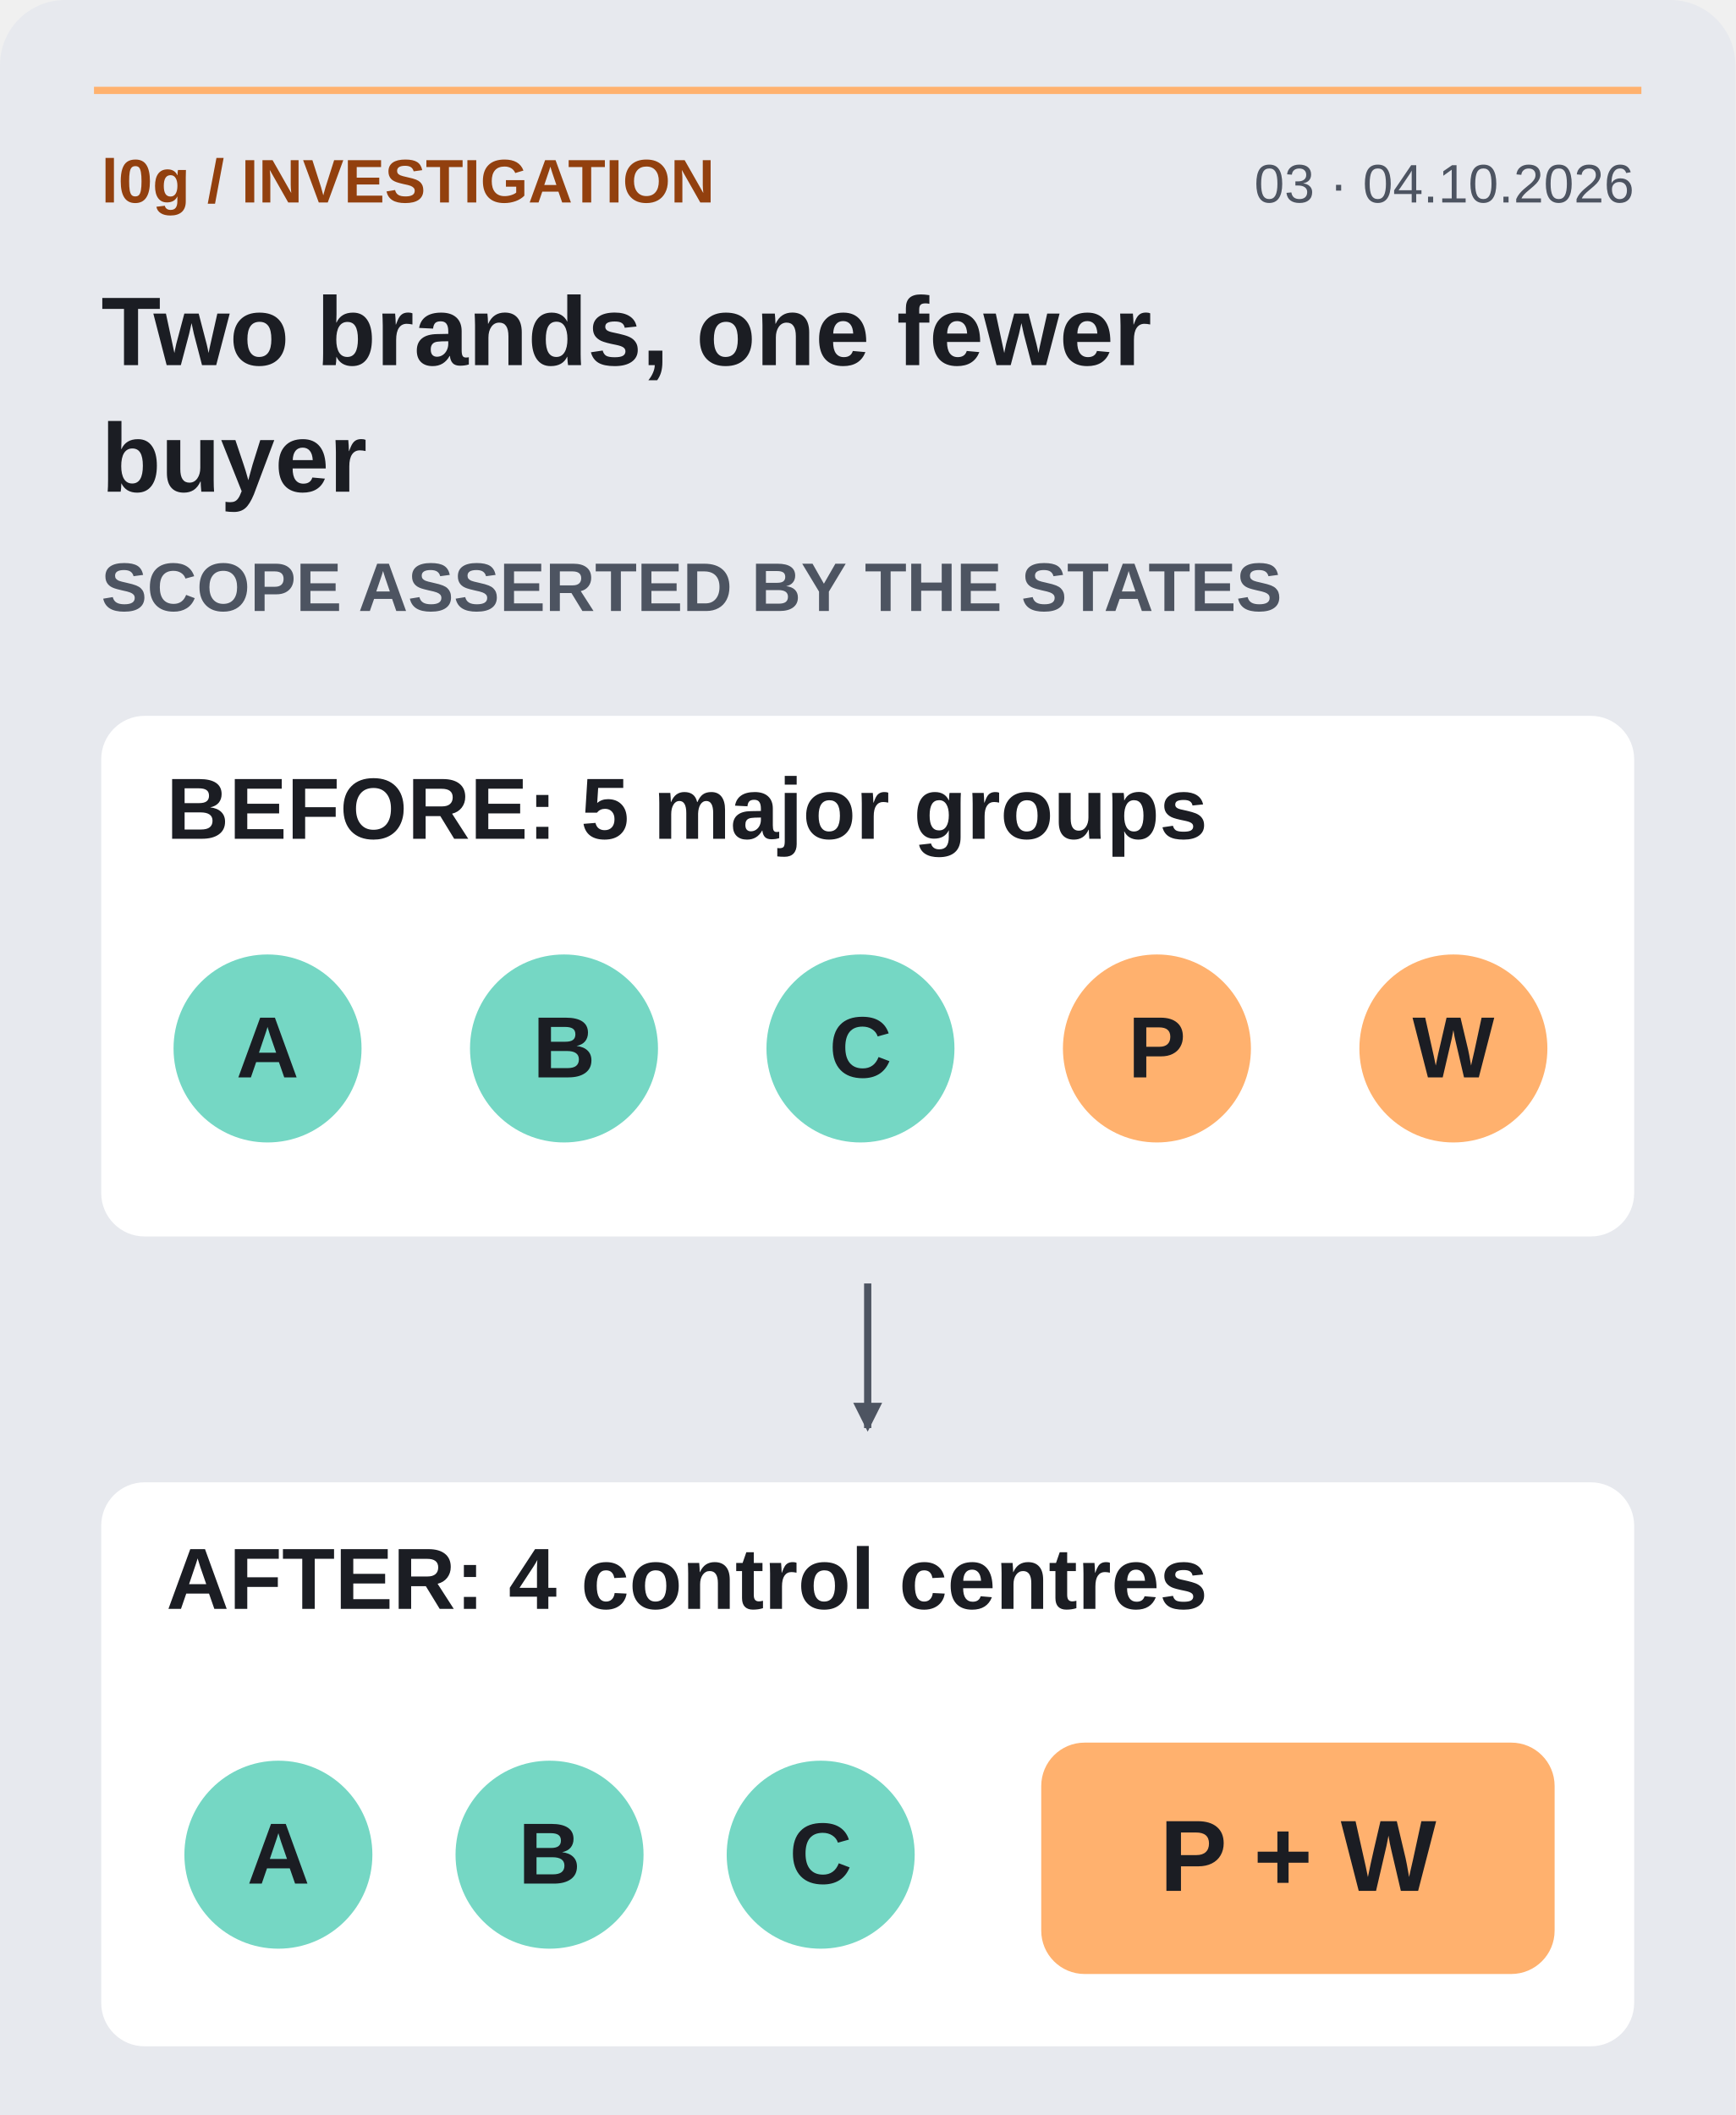
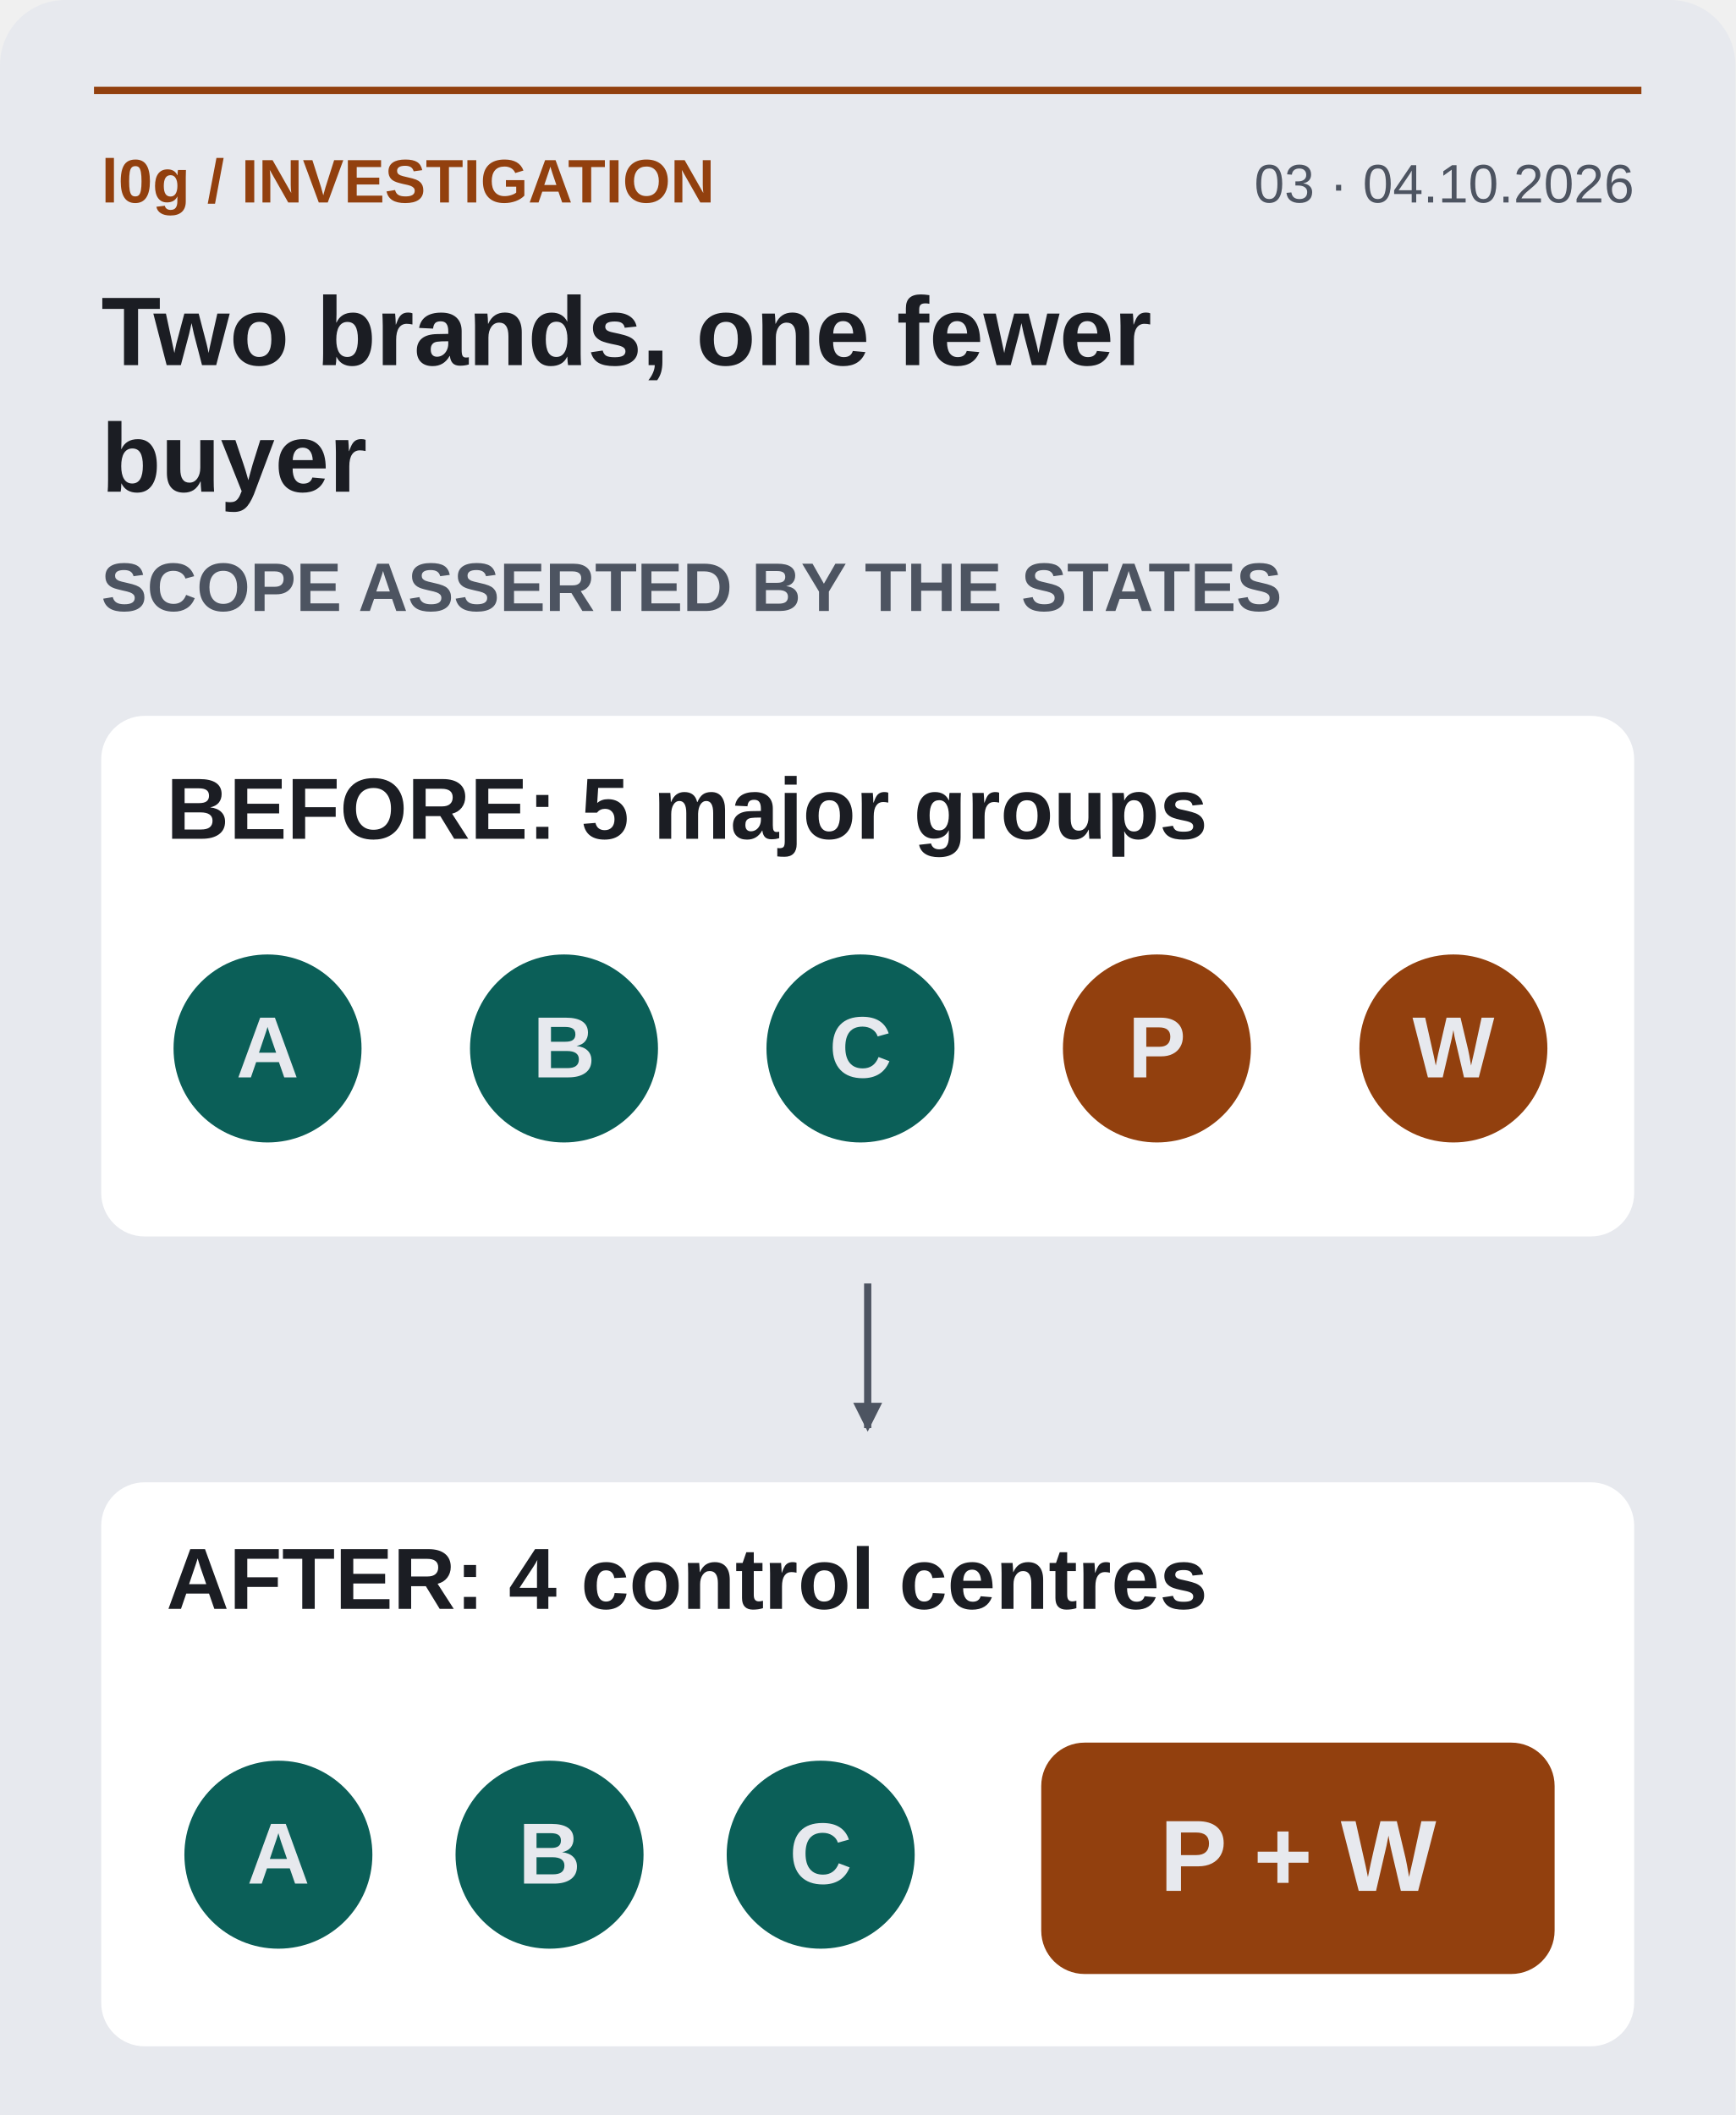
<svg xmlns="http://www.w3.org/2000/svg" viewBox="0 0 480 585" role="img" aria-labelledby="pw2026-03-concentration-en-panel1-light-title pw2026-03-concentration-en-panel1-light-desc" style="width:100%;height:auto" data-source-shape="complete-original" data-figure="3" width="480" height="585" data-crop-start="0" data-crop-end="585" data-panel="1">
  <defs>
    <marker id="pw2026-03-concentration-en-panel1-light-arrow" markerWidth="9" markerHeight="9" refX="7" refY="4" orient="auto" markerUnits="userSpaceOnUse">
      <path d="M0 0 L8 4 L0 8" fill="#4d5461" />
    </marker>
    <pattern id="pw2026-03-concentration-en-panel1-light-hatch" patternUnits="userSpaceOnUse" width="10" height="10">
-       <path d="M-2 2 L2 -2 M0 10 L10 0 M8 12 L12 8" stroke="#1b1d23" stroke-width="2" opacity=".2" />
+       <path d="M-2 2 L2 -2 M0 10 L10 0 M8 12 L12 8" stroke="#e7e9ee" stroke-width="2" opacity=".2" />
    </pattern>
  </defs>
  <defs>
    <clipPath id="pw2026-03-concentration-en-panel1-light-viewport" clipPathUnits="userSpaceOnUse">
      <rect x="0" y="0" width="480" height="585" />
    </clipPath>
  </defs>
  <g clip-path="url(#pw2026-03-concentration-en-panel1-light-viewport)" data-source-composition="complete-original">
    <rect x="0" y="0" width="480" height="1280" rx="18" fill="#e7e9ee" />
-     <line x1="26" y1="25" x2="454" y2="25" stroke="#ffb16e" stroke-width="2" />
+     <line x1="26" y1="25" x2="454" y2="25" stroke="#92400e" stroke-width="2" />
    <text x="28" y="56" fill="#92400e" font-family="Arial, Helvetica, sans-serif" font-size="17" font-weight="700" text-anchor="start">
      <tspan x="28" dy="0">l0g / INVESTIGATION</tspan>
    </text>
    <text x="452" y="56" fill="#4d5461" font-family="Arial, Helvetica, sans-serif" font-size="15" font-weight="400" text-anchor="end">
      <tspan x="452" dy="0">03 · 04.10.2026</tspan>
    </text>
    <text x="28" y="101" fill="#1b1d23" font-family="Arial, Helvetica, sans-serif" font-size="27" font-weight="700" text-anchor="start">
      <tspan x="28" dy="0">Two brands, one fewer</tspan>
      <tspan x="28" dy="35">buyer</tspan>
    </text>
    <text x="28" y="169" fill="#4d5461" font-family="Arial, Helvetica, sans-serif" font-size="19" font-weight="700" text-anchor="start">
      <tspan x="28" dy="0">SCOPE ASSERTED BY THE STATES</tspan>
    </text>
    <rect x="28" y="198" width="424" height="144" rx="12" fill="#ffffff" />
    <text x="46" y="232" fill="#1b1d23" font-family="Arial, Helvetica, sans-serif" font-size="24" font-weight="700" text-anchor="start">
      <tspan x="46" dy="0">BEFORE: 5 major groups</tspan>
    </text>
-     <circle cx="74" cy="290" r="26" fill="#75d7c4" />
-     <text x="74" y="298" fill="#1b1d23" font-family="Arial, Helvetica, sans-serif" font-size="24" font-weight="700" text-anchor="middle">
+     <circle cx="74" cy="290" r="26" fill="#0b5f58" />
+     <text x="74" y="298" fill="#e7e9ee" font-family="Arial, Helvetica, sans-serif" font-size="24" font-weight="700" text-anchor="middle">
      <tspan x="74" dy="0">A</tspan>
    </text>
-     <circle cx="156" cy="290" r="26" fill="#75d7c4" />
-     <text x="156" y="298" fill="#1b1d23" font-family="Arial, Helvetica, sans-serif" font-size="24" font-weight="700" text-anchor="middle">
+     <circle cx="156" cy="290" r="26" fill="#0b5f58" />
+     <text x="156" y="298" fill="#e7e9ee" font-family="Arial, Helvetica, sans-serif" font-size="24" font-weight="700" text-anchor="middle">
      <tspan x="156" dy="0">B</tspan>
    </text>
-     <circle cx="238" cy="290" r="26" fill="#75d7c4" />
-     <text x="238" y="298" fill="#1b1d23" font-family="Arial, Helvetica, sans-serif" font-size="24" font-weight="700" text-anchor="middle">
+     <circle cx="238" cy="290" r="26" fill="#0b5f58" />
+     <text x="238" y="298" fill="#e7e9ee" font-family="Arial, Helvetica, sans-serif" font-size="24" font-weight="700" text-anchor="middle">
      <tspan x="238" dy="0">C</tspan>
    </text>
-     <circle cx="320" cy="290" r="26" fill="#ffb16e" />
-     <text x="320" y="298" fill="#1b1d23" font-family="Arial, Helvetica, sans-serif" font-size="24" font-weight="700" text-anchor="middle">
+     <circle cx="320" cy="290" r="26" fill="#92400e" />
+     <text x="320" y="298" fill="#e7e9ee" font-family="Arial, Helvetica, sans-serif" font-size="24" font-weight="700" text-anchor="middle">
      <tspan x="320" dy="0">P</tspan>
    </text>
-     <circle cx="402" cy="290" r="26" fill="#ffb16e" />
-     <text x="402" y="298" fill="#1b1d23" font-family="Arial, Helvetica, sans-serif" font-size="24" font-weight="700" text-anchor="middle">
+     <circle cx="402" cy="290" r="26" fill="#92400e" />
+     <text x="402" y="298" fill="#e7e9ee" font-family="Arial, Helvetica, sans-serif" font-size="24" font-weight="700" text-anchor="middle">
      <tspan x="402" dy="0">W</tspan>
    </text>
    <line x1="240" y1="355" x2="240" y2="395" stroke="#4d5461" stroke-width="2" marker-end="url(#pw2026-03-concentration-en-panel1-light-arrow)" />
    <rect x="28" y="410" width="424" height="156" rx="12" fill="#ffffff" />
    <text x="46" y="445" fill="#1b1d23" font-family="Arial, Helvetica, sans-serif" font-size="24" font-weight="700" text-anchor="start">
      <tspan x="46" dy="0">AFTER: 4 control centres</tspan>
    </text>
-     <circle cx="77" cy="513" r="26" fill="#75d7c4" />
-     <text x="77" y="521" fill="#1b1d23" font-family="Arial, Helvetica, sans-serif" font-size="24" font-weight="700" text-anchor="middle">
+     <circle cx="77" cy="513" r="26" fill="#0b5f58" />
+     <text x="77" y="521" fill="#e7e9ee" font-family="Arial, Helvetica, sans-serif" font-size="24" font-weight="700" text-anchor="middle">
      <tspan x="77" dy="0">A</tspan>
    </text>
-     <circle cx="152" cy="513" r="26" fill="#75d7c4" />
-     <text x="152" y="521" fill="#1b1d23" font-family="Arial, Helvetica, sans-serif" font-size="24" font-weight="700" text-anchor="middle">
+     <circle cx="152" cy="513" r="26" fill="#0b5f58" />
+     <text x="152" y="521" fill="#e7e9ee" font-family="Arial, Helvetica, sans-serif" font-size="24" font-weight="700" text-anchor="middle">
      <tspan x="152" dy="0">B</tspan>
    </text>
-     <circle cx="227" cy="513" r="26" fill="#75d7c4" />
-     <text x="227" y="521" fill="#1b1d23" font-family="Arial, Helvetica, sans-serif" font-size="24" font-weight="700" text-anchor="middle">
+     <circle cx="227" cy="513" r="26" fill="#0b5f58" />
+     <text x="227" y="521" fill="#e7e9ee" font-family="Arial, Helvetica, sans-serif" font-size="24" font-weight="700" text-anchor="middle">
      <tspan x="227" dy="0">C</tspan>
    </text>
-     <rect x="288" y="482" width="142" height="64" rx="12" fill="#ffb16e" />
-     <text x="359" y="523" fill="#1b1d23" font-family="Arial, Helvetica, sans-serif" font-size="28" font-weight="700" text-anchor="middle">
+     <rect x="288" y="482" width="142" height="64" rx="12" fill="#92400e" />
+     <text x="359" y="523" fill="#e7e9ee" font-family="Arial, Helvetica, sans-serif" font-size="28" font-weight="700" text-anchor="middle">
      <tspan x="359" dy="0">P + W</tspan>
    </text>
    <text x="28" y="620" fill="#1b1d23" font-family="Arial, Helvetica, sans-serif" font-size="26" font-weight="700" text-anchor="start">
      <tspan x="28" dy="0">27%: two markets, two</tspan>
      <tspan x="28" dy="32">measures</tspan>
    </text>
    <text x="28" y="683" fill="#1b1d23" font-family="Arial, Helvetica, sans-serif" font-size="22" font-weight="700" text-anchor="start">
      <tspan x="28" dy="0">Wide-release film distribution</tspan>
    </text>
-     <rect x="28" y="735" width="424" height="35" rx="0" fill="#536e81" />
-     <rect x="28" y="735" width="114.48" height="35" rx="0" fill="#ffb16e" />
+     <rect x="28" y="735" width="424" height="35" rx="0" fill="#4d5461" />
+     <rect x="28" y="735" width="114.48" height="35" rx="0" fill="#92400e" />
    <text x="28" y="799" fill="#4d5461" font-family="Arial, Helvetica, sans-serif" font-size="21" font-weight="400" text-anchor="start">
      <tspan x="28" dy="0">27% combined / 73% others</tspan>
    </text>
    <text x="28" y="843" fill="#1b1d23" font-family="Arial, Helvetica, sans-serif" font-size="22" font-weight="700" text-anchor="start">
      <tspan x="28" dy="0">Basic-cable-network licensing</tspan>
    </text>
-     <rect x="28" y="895" width="424" height="35" rx="0" fill="#536e81" />
-     <rect x="28" y="895" width="114.48" height="35" rx="0" fill="#ffb16e" />
+     <rect x="28" y="895" width="424" height="35" rx="0" fill="#4d5461" />
+     <rect x="28" y="895" width="114.48" height="35" rx="0" fill="#92400e" />
    <text x="28" y="959" fill="#4d5461" font-family="Arial, Helvetica, sans-serif" font-size="21" font-weight="400" text-anchor="start">
      <tspan x="28" dy="0">27% combined / 73% others</tspan>
    </text>
    <text x="28" y="1003" fill="#4d5461" font-family="Arial, Helvetica, sans-serif" font-size="20" font-weight="400" text-anchor="start">
      <tspan x="28" dy="0">A, B, C: the other three major groups.</tspan>
      <tspan x="28" dy="26">Brands remain; two buying centres</tspan>
      <tspan x="28" dy="26">merge. Shares alleged by states, not a</tspan>
      <tspan x="28" dy="26">share of total media audiences.</tspan>
    </text>
    <line x1="28" y1="1153" x2="452" y2="1153" stroke="rgba(12, 13, 16, 0.26)" stroke-width="2" />
    <text x="28" y="1183" fill="#4d5461" font-family="Arial, Helvetica, sans-serif" font-size="18" font-weight="400" text-anchor="start">
      <tspan x="28" dy="0">S28 · California Attorney General, July 13,</tspan>
      <tspan x="28" dy="23">2026.</tspan>
      <tspan x="28" dy="23">Structural diagram; box sizes do not represent</tspan>
      <tspan x="28" dy="23">market shares.</tspan>
    </text>
  </g>
</svg>
